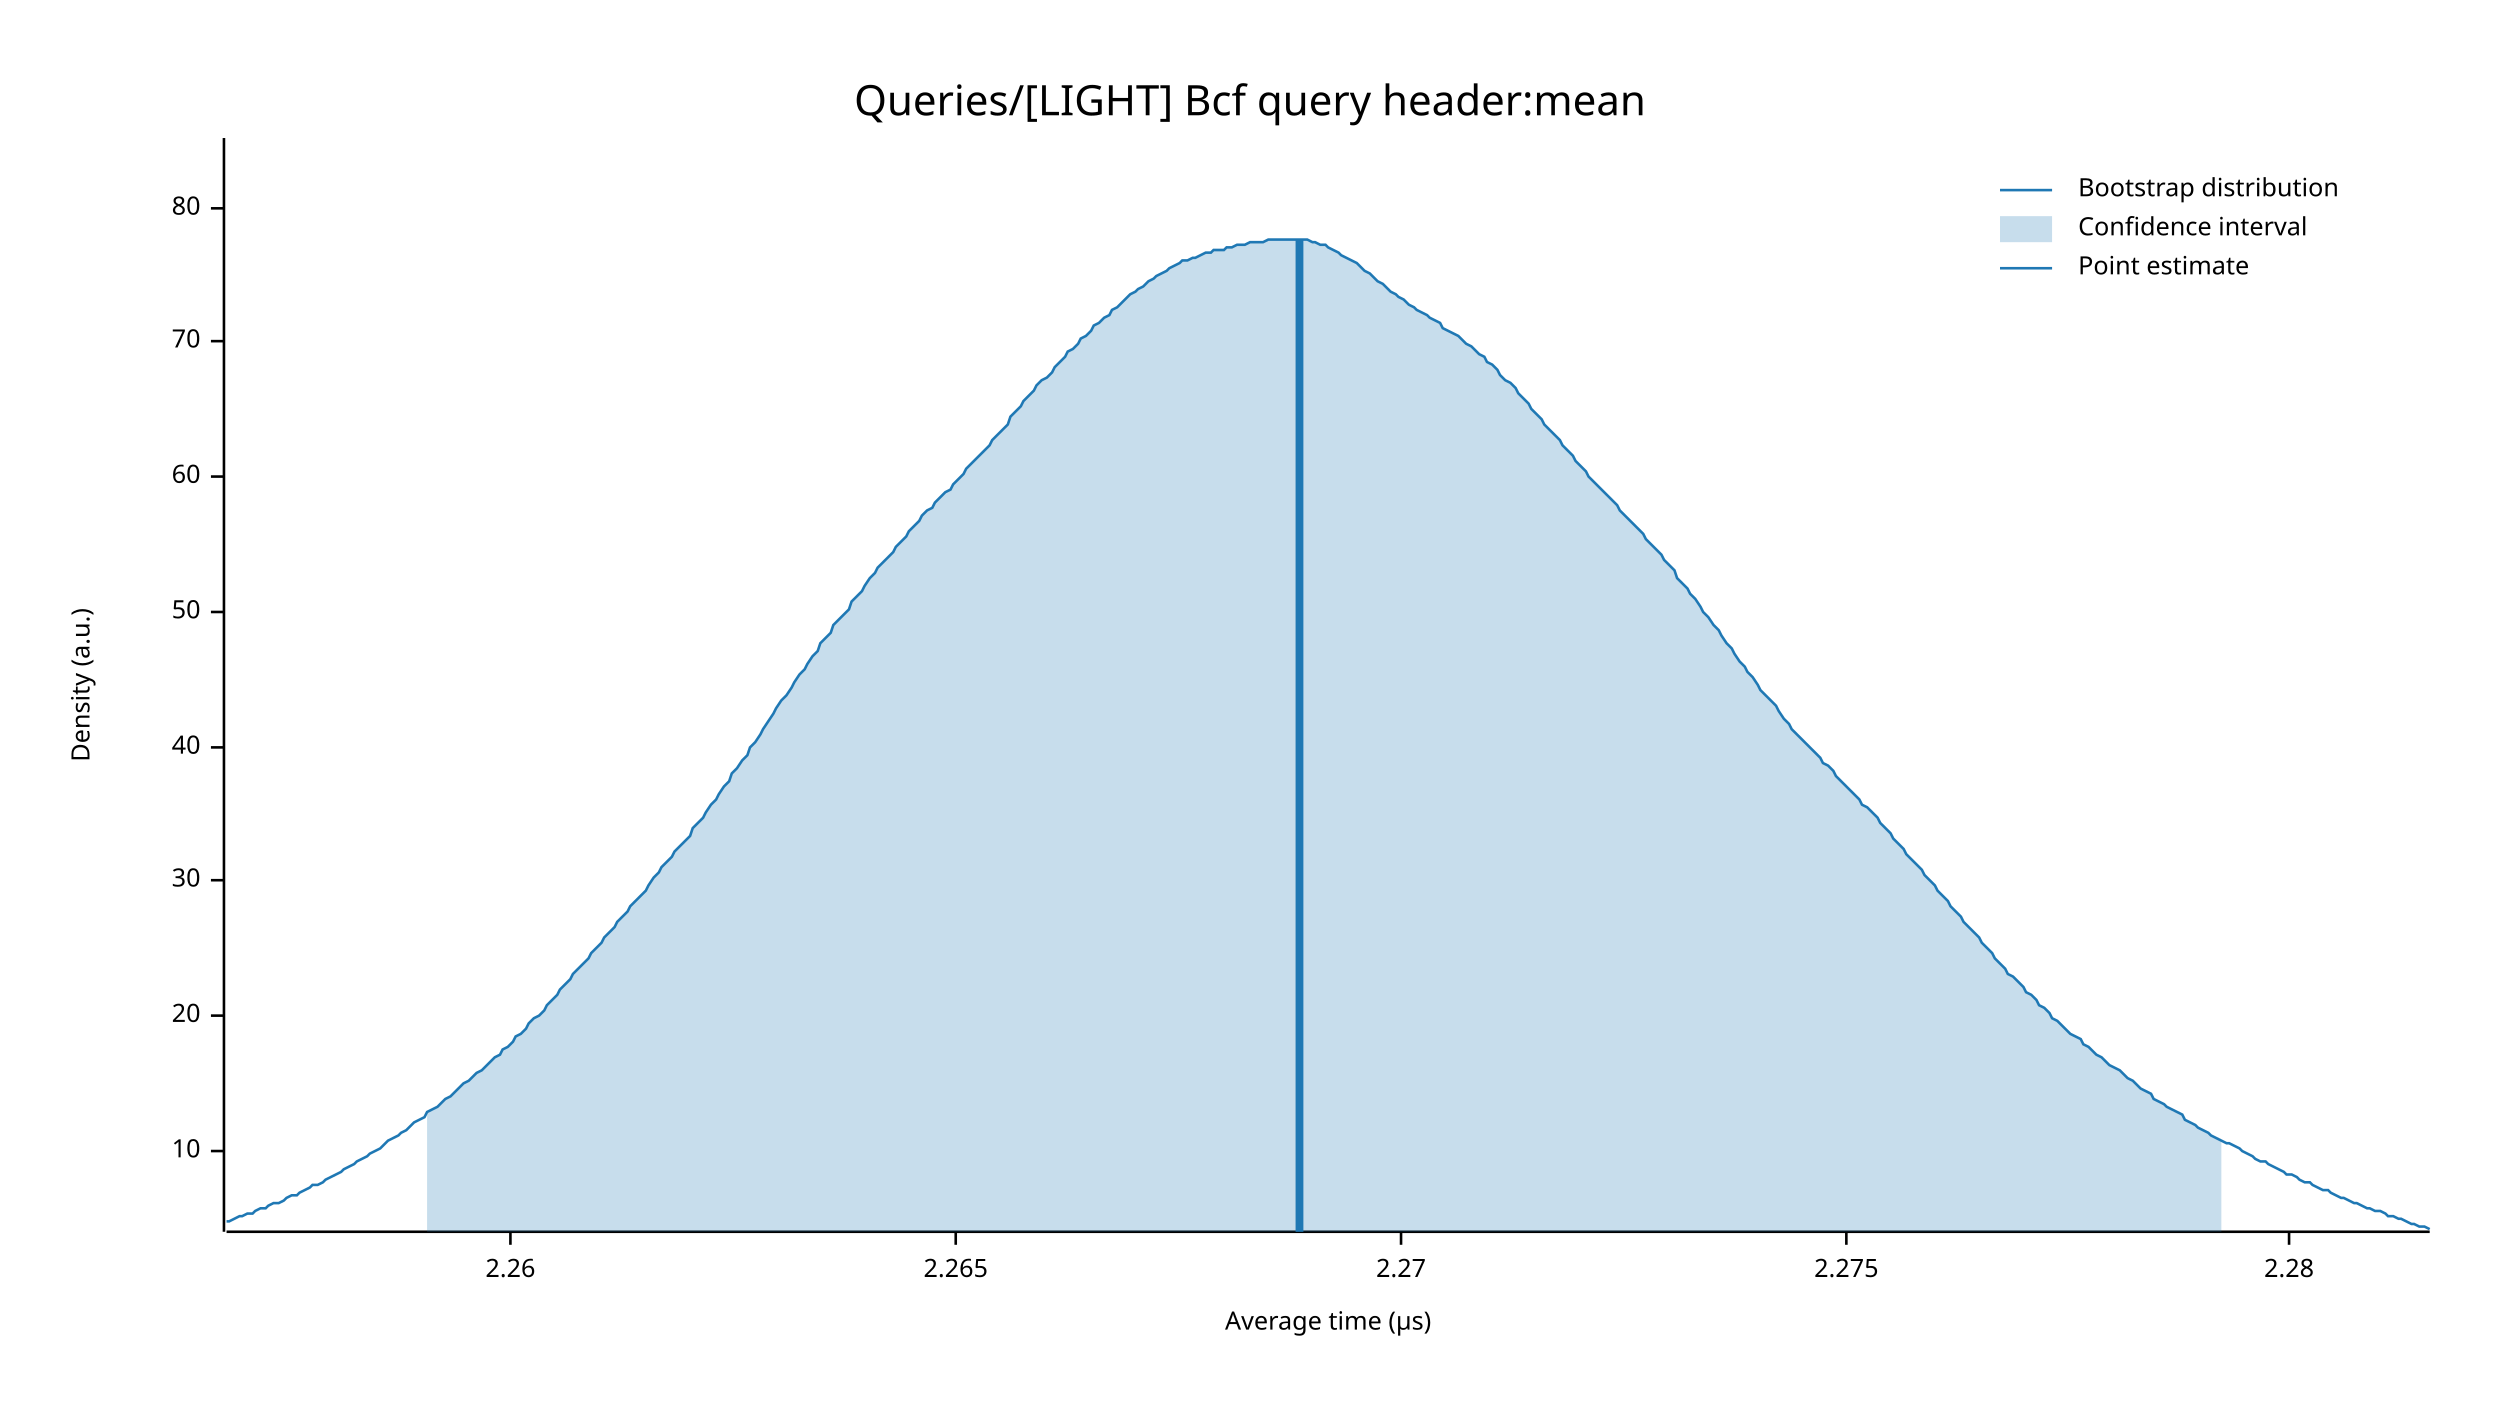
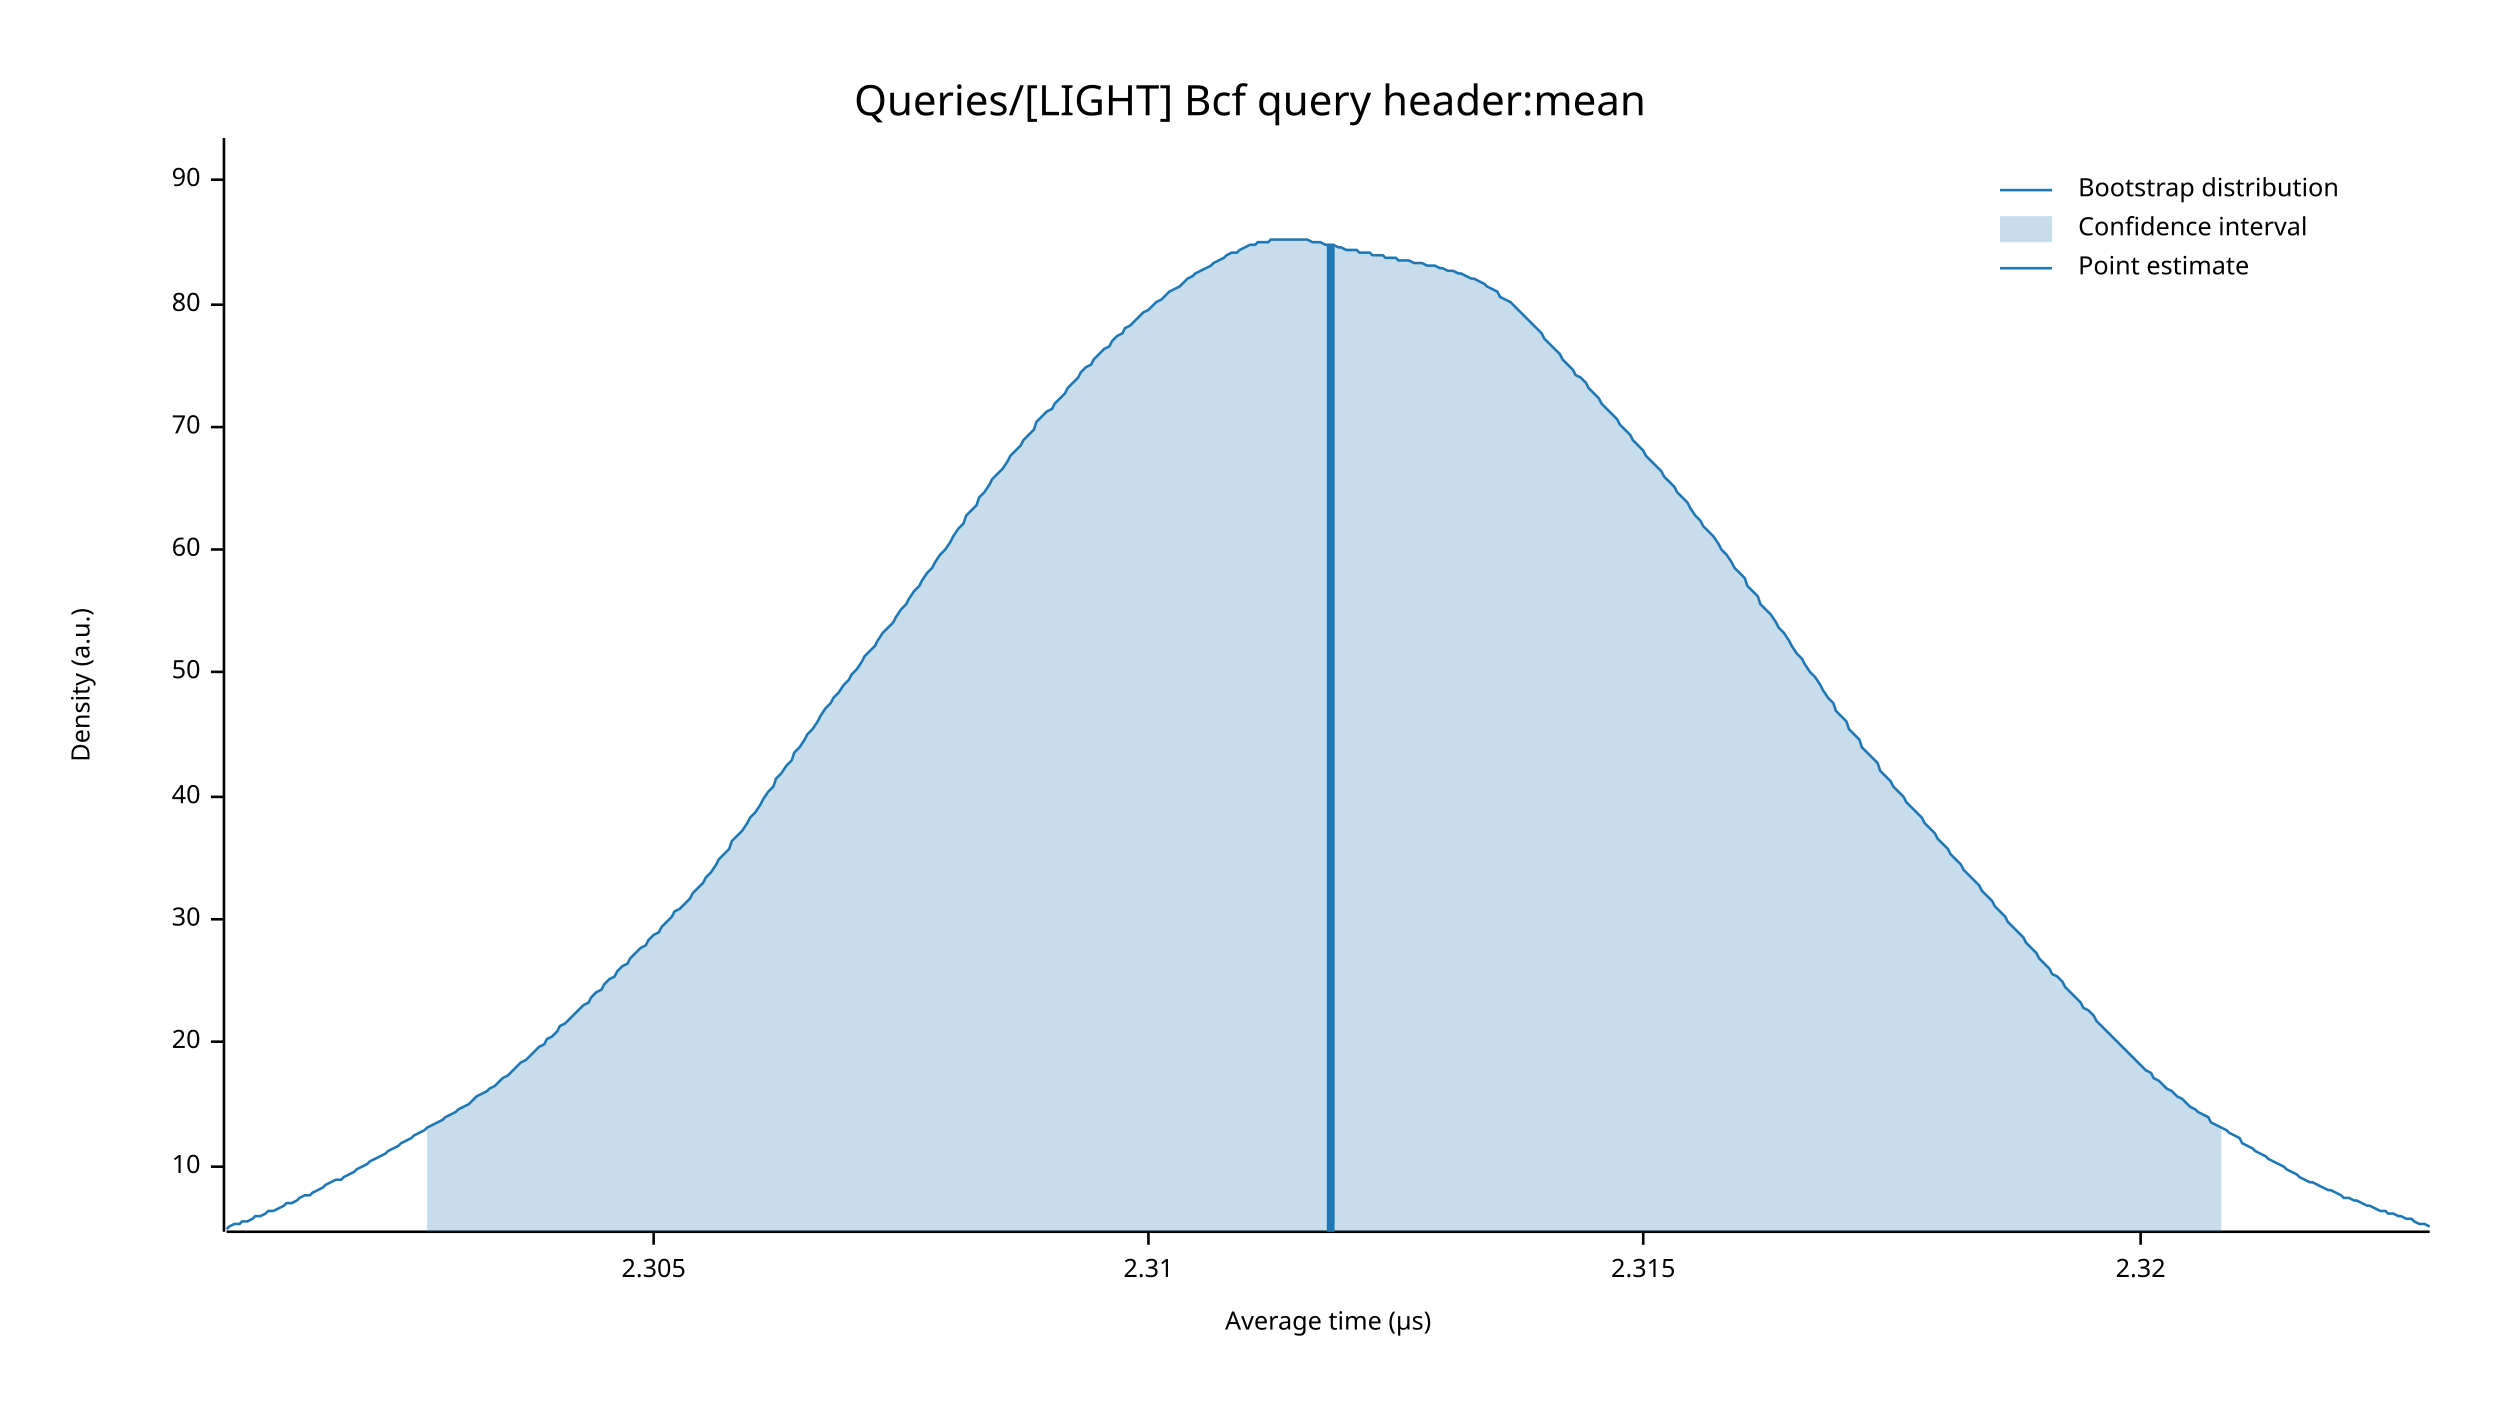
<svg xmlns="http://www.w3.org/2000/svg" width="960" height="540" viewBox="0 0 960 540">
  <text x="480" y="32" dy="0.76em" text-anchor="middle" font-family="sans-serif" font-size="16.129" opacity="1" fill="#000000">
Queries/[LIGHT] Bcf query header:mean
</text>
  <text x="27" y="263" dy="0.76em" text-anchor="middle" font-family="sans-serif" font-size="9.677" opacity="1" fill="#000000" transform="rotate(270, 27, 263)">
Density (a.u.)
</text>
  <text x="510" y="513" dy="-0.5ex" text-anchor="middle" font-family="sans-serif" font-size="9.677" opacity="1" fill="#000000">
Average time (µs)
</text>
  <polyline fill="none" opacity="1" stroke="#000000" stroke-width="1" points="86,53 86,473 " />
-   <text x="77" y="442" dy="0.5ex" text-anchor="end" font-family="sans-serif" font-size="9.677" opacity="1" fill="#000000">
+   <text x="77" y="448" dy="0.5ex" text-anchor="end" font-family="sans-serif" font-size="9.677" opacity="1" fill="#000000">
10
</text>
-   <polyline fill="none" opacity="1" stroke="#000000" stroke-width="1" points="81,442 86,442 " />
-   <text x="77" y="390" dy="0.5ex" text-anchor="end" font-family="sans-serif" font-size="9.677" opacity="1" fill="#000000">
+   <polyline fill="none" opacity="1" stroke="#000000" stroke-width="1" points="81,448 86,448 " />
+   <text x="77" y="400" dy="0.5ex" text-anchor="end" font-family="sans-serif" font-size="9.677" opacity="1" fill="#000000">
20
</text>
-   <polyline fill="none" opacity="1" stroke="#000000" stroke-width="1" points="81,390 86,390 " />
-   <text x="77" y="338" dy="0.5ex" text-anchor="end" font-family="sans-serif" font-size="9.677" opacity="1" fill="#000000">
+   <polyline fill="none" opacity="1" stroke="#000000" stroke-width="1" points="81,400 86,400 " />
+   <text x="77" y="353" dy="0.5ex" text-anchor="end" font-family="sans-serif" font-size="9.677" opacity="1" fill="#000000">
30
</text>
-   <polyline fill="none" opacity="1" stroke="#000000" stroke-width="1" points="81,338 86,338 " />
-   <text x="77" y="287" dy="0.5ex" text-anchor="end" font-family="sans-serif" font-size="9.677" opacity="1" fill="#000000">
+   <polyline fill="none" opacity="1" stroke="#000000" stroke-width="1" points="81,353 86,353 " />
+   <text x="77" y="306" dy="0.5ex" text-anchor="end" font-family="sans-serif" font-size="9.677" opacity="1" fill="#000000">
40
</text>
-   <polyline fill="none" opacity="1" stroke="#000000" stroke-width="1" points="81,287 86,287 " />
-   <text x="77" y="235" dy="0.5ex" text-anchor="end" font-family="sans-serif" font-size="9.677" opacity="1" fill="#000000">
+   <polyline fill="none" opacity="1" stroke="#000000" stroke-width="1" points="81,306 86,306 " />
+   <text x="77" y="258" dy="0.5ex" text-anchor="end" font-family="sans-serif" font-size="9.677" opacity="1" fill="#000000">
50
</text>
-   <polyline fill="none" opacity="1" stroke="#000000" stroke-width="1" points="81,235 86,235 " />
-   <text x="77" y="183" dy="0.5ex" text-anchor="end" font-family="sans-serif" font-size="9.677" opacity="1" fill="#000000">
+   <polyline fill="none" opacity="1" stroke="#000000" stroke-width="1" points="81,258 86,258 " />
+   <text x="77" y="211" dy="0.5ex" text-anchor="end" font-family="sans-serif" font-size="9.677" opacity="1" fill="#000000">
60
</text>
-   <polyline fill="none" opacity="1" stroke="#000000" stroke-width="1" points="81,183 86,183 " />
-   <text x="77" y="131" dy="0.5ex" text-anchor="end" font-family="sans-serif" font-size="9.677" opacity="1" fill="#000000">
+   <polyline fill="none" opacity="1" stroke="#000000" stroke-width="1" points="81,211 86,211 " />
+   <text x="77" y="164" dy="0.5ex" text-anchor="end" font-family="sans-serif" font-size="9.677" opacity="1" fill="#000000">
70
</text>
-   <polyline fill="none" opacity="1" stroke="#000000" stroke-width="1" points="81,131 86,131 " />
-   <text x="77" y="80" dy="0.5ex" text-anchor="end" font-family="sans-serif" font-size="9.677" opacity="1" fill="#000000">
+   <polyline fill="none" opacity="1" stroke="#000000" stroke-width="1" points="81,164 86,164 " />
+   <text x="77" y="117" dy="0.5ex" text-anchor="end" font-family="sans-serif" font-size="9.677" opacity="1" fill="#000000">
80
</text>
-   <polyline fill="none" opacity="1" stroke="#000000" stroke-width="1" points="81,80 86,80 " />
+   <polyline fill="none" opacity="1" stroke="#000000" stroke-width="1" points="81,117 86,117 " />
+   <text x="77" y="69" dy="0.5ex" text-anchor="end" font-family="sans-serif" font-size="9.677" opacity="1" fill="#000000">
+ 90
+ </text>
+   <polyline fill="none" opacity="1" stroke="#000000" stroke-width="1" points="81,69 86,69 " />
  <polyline fill="none" opacity="1" stroke="#000000" stroke-width="1" points="87,473 933,473 " />
-   <text x="196" y="483" dy="0.76em" text-anchor="middle" font-family="sans-serif" font-size="9.677" opacity="1" fill="#000000">
- 2.26
+   <text x="251" y="483" dy="0.76em" text-anchor="middle" font-family="sans-serif" font-size="9.677" opacity="1" fill="#000000">
+ 2.305
</text>
-   <polyline fill="none" opacity="1" stroke="#000000" stroke-width="1" points="196,473 196,478 " />
-   <text x="367" y="483" dy="0.76em" text-anchor="middle" font-family="sans-serif" font-size="9.677" opacity="1" fill="#000000">
- 2.265
+   <polyline fill="none" opacity="1" stroke="#000000" stroke-width="1" points="251,473 251,478 " />
+   <text x="441" y="483" dy="0.76em" text-anchor="middle" font-family="sans-serif" font-size="9.677" opacity="1" fill="#000000">
+ 2.31
</text>
-   <polyline fill="none" opacity="1" stroke="#000000" stroke-width="1" points="367,473 367,478 " />
-   <text x="538" y="483" dy="0.76em" text-anchor="middle" font-family="sans-serif" font-size="9.677" opacity="1" fill="#000000">
- 2.27
+   <polyline fill="none" opacity="1" stroke="#000000" stroke-width="1" points="441,473 441,478 " />
+   <text x="631" y="483" dy="0.76em" text-anchor="middle" font-family="sans-serif" font-size="9.677" opacity="1" fill="#000000">
+ 2.315
</text>
-   <polyline fill="none" opacity="1" stroke="#000000" stroke-width="1" points="538,473 538,478 " />
-   <text x="709" y="483" dy="0.76em" text-anchor="middle" font-family="sans-serif" font-size="9.677" opacity="1" fill="#000000">
- 2.275
+   <polyline fill="none" opacity="1" stroke="#000000" stroke-width="1" points="631,473 631,478 " />
+   <text x="822" y="483" dy="0.76em" text-anchor="middle" font-family="sans-serif" font-size="9.677" opacity="1" fill="#000000">
+ 2.32
</text>
-   <polyline fill="none" opacity="1" stroke="#000000" stroke-width="1" points="709,473 709,478 " />
-   <text x="879" y="483" dy="0.76em" text-anchor="middle" font-family="sans-serif" font-size="9.677" opacity="1" fill="#000000">
- 2.28
- </text>
-   <polyline fill="none" opacity="1" stroke="#000000" stroke-width="1" points="879,473 879,478 " />
-   <polyline fill="none" opacity="1" stroke="#1F78B4" stroke-width="1" points="87,469 88,469 90,468 92,467 93,467 95,466 97,466 98,465 100,464 102,464 103,463 105,462 107,462 109,461 110,460 112,459 114,459 115,458 117,457 119,456 120,455 122,455 124,454 125,453 127,452 129,451 131,450 132,449 134,448 136,447 137,446 139,445 141,444 142,443 144,442 146,441 148,439 149,438 151,437 153,436 154,435 156,434 158,432 159,431 161,430 163,429 164,427 166,426 168,425 170,423 171,422 173,421 175,419 176,418 178,416 180,415 181,414 183,412 185,411 187,409 188,408 190,406 192,405 193,403 195,402 197,400 198,398 200,397 202,395 203,393 205,391 207,390 209,388 210,386 212,384 214,382 215,380 217,378 219,376 220,374 222,372 224,370 226,368 227,366 229,364 231,362 232,360 234,358 236,356 237,354 239,352 241,350 242,348 244,346 246,344 248,342 249,340 251,337 253,335 254,333 256,331 258,329 259,327 261,325 263,323 265,321 266,318 268,316 270,314 271,312 273,309 275,307 276,305 278,302 280,300 281,297 283,295 285,292 287,290 288,287 290,285 292,282 293,280 295,277 297,274 298,272 300,269 302,267 304,264 305,262 307,259 309,257 310,255 312,252 314,250 315,247 317,245 319,243 320,240 322,238 324,236 326,234 327,231 329,229 331,227 332,225 334,222 336,220 337,218 339,216 341,214 343,212 344,210 346,208 348,206 349,204 351,202 353,200 354,198 356,196 358,195 359,193 361,191 363,189 365,188 366,186 368,184 370,182 371,180 373,178 375,176 376,175 378,173 380,171 381,169 383,167 385,165 387,163 388,160 390,158 392,156 393,154 395,152 397,150 398,148 400,146 402,145 404,143 405,141 407,139 409,137 410,135 412,134 414,132 415,130 417,129 419,127 420,125 422,124 424,122 426,121 427,119 429,118 431,116 432,115 434,113 436,112 437,111 439,110 441,108 443,107 444,106 446,105 448,104 449,103 451,102 453,101 454,100 456,100 458,99 459,99 461,98 463,97 465,97 466,96 468,96 470,96 471,95 473,95 475,94 476,94 478,94 480,93 482,93 483,93 485,93 487,92 488,92 490,92 492,92 493,92 495,92 497,92 498,92 500,92 502,92 504,93 505,93 507,94 509,94 510,95 512,96 514,97 515,98 517,99 519,100 521,101 522,102 524,104 526,105 527,106 529,108 531,109 532,110 534,112 536,113 537,114 539,115 541,117 543,118 544,119 546,120 548,121 549,122 551,123 553,124 554,126 556,127 558,128 560,129 561,130 563,132 565,133 566,134 568,136 570,137 571,139 573,140 575,142 576,144 578,146 580,147 582,149 583,151 585,153 587,155 588,157 590,159 592,161 593,163 595,165 597,167 599,169 600,171 602,173 604,175 605,177 607,179 609,181 610,183 612,185 614,187 615,188 617,190 619,192 621,194 622,196 624,198 626,200 627,201 629,203 631,205 632,207 634,209 636,211 638,213 639,215 641,217 643,219 644,222 646,224 648,226 649,228 651,230 653,233 654,235 656,237 658,240 660,242 661,244 663,247 665,249 666,251 668,254 670,256 671,258 673,260 675,263 676,265 678,267 680,269 682,271 683,273 685,276 687,278 688,280 690,282 692,284 693,285 695,287 697,289 699,291 700,293 702,294 704,296 705,298 707,300 709,302 710,303 712,305 714,307 715,309 717,310 719,312 721,314 722,316 724,318 726,320 727,322 729,324 731,326 732,328 734,330 736,332 738,334 739,336 741,338 743,340 744,342 746,344 748,346 749,348 751,350 753,352 754,354 756,356 758,358 760,360 761,362 763,364 765,366 766,368 768,370 770,372 771,374 773,375 775,377 777,379 778,381 780,382 782,384 783,386 785,387 787,389 788,391 790,392 792,394 793,395 795,397 797,398 799,399 800,401 802,402 804,404 805,405 807,406 809,408 810,409 812,410 814,411 816,413 817,414 819,415 821,417 822,418 824,419 826,420 827,422 829,423 831,424 832,425 834,426 836,427 838,428 839,430 841,431 843,432 844,433 846,434 848,435 849,436 851,437 853,438 855,439 856,439 858,440 860,441 861,442 863,443 865,444 866,445 868,446 870,446 871,447 873,448 875,449 877,450 878,451 880,451 882,452 883,453 885,454 887,454 888,455 890,456 892,457 894,457 895,458 897,459 899,460 900,460 902,461 904,462 905,462 907,463 909,464 910,464 912,465 914,465 916,466 917,467 919,467 921,468 922,468 924,469 926,470 927,470 929,471 931,471 933,472 " />
-   <polygon opacity="0.25" fill="#1F78B4" points="164,427 166,426 168,425 170,423 171,422 173,421 175,419 176,418 178,416 180,415 181,414 183,412 185,411 187,409 188,408 190,406 192,405 193,403 195,402 197,400 198,398 200,397 202,395 203,393 205,391 207,390 209,388 210,386 212,384 214,382 215,380 217,378 219,376 220,374 222,372 224,370 226,368 227,366 229,364 231,362 232,360 234,358 236,356 237,354 239,352 241,350 242,348 244,346 246,344 248,342 249,340 251,337 253,335 254,333 256,331 258,329 259,327 261,325 263,323 265,321 266,318 268,316 270,314 271,312 273,309 275,307 276,305 278,302 280,300 281,297 283,295 285,292 287,290 288,287 290,285 292,282 293,280 295,277 297,274 298,272 300,269 302,267 304,264 305,262 307,259 309,257 310,255 312,252 314,250 315,247 317,245 319,243 320,240 322,238 324,236 326,234 327,231 329,229 331,227 332,225 334,222 336,220 337,218 339,216 341,214 343,212 344,210 346,208 348,206 349,204 351,202 353,200 354,198 356,196 358,195 359,193 361,191 363,189 365,188 366,186 368,184 370,182 371,180 373,178 375,176 376,175 378,173 380,171 381,169 383,167 385,165 387,163 388,160 390,158 392,156 393,154 395,152 397,150 398,148 400,146 402,145 404,143 405,141 407,139 409,137 410,135 412,134 414,132 415,130 417,129 419,127 420,125 422,124 424,122 426,121 427,119 429,118 431,116 432,115 434,113 436,112 437,111 439,110 441,108 443,107 444,106 446,105 448,104 449,103 451,102 453,101 454,100 456,100 458,99 459,99 461,98 463,97 465,97 466,96 468,96 470,96 471,95 473,95 475,94 476,94 478,94 480,93 482,93 483,93 485,93 487,92 488,92 490,92 492,92 493,92 495,92 497,92 498,92 500,92 502,92 504,93 505,93 507,94 509,94 510,95 512,96 514,97 515,98 517,99 519,100 521,101 522,102 524,104 526,105 527,106 529,108 531,109 532,110 534,112 536,113 537,114 539,115 541,117 543,118 544,119 546,120 548,121 549,122 551,123 553,124 554,126 556,127 558,128 560,129 561,130 563,132 565,133 566,134 568,136 570,137 571,139 573,140 575,142 576,144 578,146 580,147 582,149 583,151 585,153 587,155 588,157 590,159 592,161 593,163 595,165 597,167 599,169 600,171 602,173 604,175 605,177 607,179 609,181 610,183 612,185 614,187 615,188 617,190 619,192 621,194 622,196 624,198 626,200 627,201 629,203 631,205 632,207 634,209 636,211 638,213 639,215 641,217 643,219 644,222 646,224 648,226 649,228 651,230 653,233 654,235 656,237 658,240 660,242 661,244 663,247 665,249 666,251 668,254 670,256 671,258 673,260 675,263 676,265 678,267 680,269 682,271 683,273 685,276 687,278 688,280 690,282 692,284 693,285 695,287 697,289 699,291 700,293 702,294 704,296 705,298 707,300 709,302 710,303 712,305 714,307 715,309 717,310 719,312 721,314 722,316 724,318 726,320 727,322 729,324 731,326 732,328 734,330 736,332 738,334 739,336 741,338 743,340 744,342 746,344 748,346 749,348 751,350 753,352 754,354 756,356 758,358 760,360 761,362 763,364 765,366 766,368 768,370 770,372 771,374 773,375 775,377 777,379 778,381 780,382 782,384 783,386 785,387 787,389 788,391 790,392 792,394 793,395 795,397 797,398 799,399 800,401 802,402 804,404 805,405 807,406 809,408 810,409 812,410 814,411 816,413 817,414 819,415 821,417 822,418 824,419 826,420 827,422 829,423 831,424 832,425 834,426 836,427 838,428 839,430 841,431 843,432 844,433 846,434 848,435 849,436 851,437 853,438 853,473 164,473 " />
-   <polyline fill="none" opacity="1" stroke="#1F78B4" stroke-width="3" points="499,473 499,92 " />
+   <polyline fill="none" opacity="1" stroke="#000000" stroke-width="1" points="822,473 822,478 " />
+   <polyline fill="none" opacity="1" stroke="#1F78B4" stroke-width="1" points="87,472 88,471 90,470 92,470 93,469 95,469 97,468 98,467 100,467 102,466 103,465 105,465 107,464 109,463 110,462 112,462 114,461 115,460 117,459 119,459 120,458 122,457 124,456 125,455 127,454 129,453 131,453 132,452 134,451 136,450 137,449 139,448 141,447 142,446 144,445 146,444 148,443 149,442 151,441 153,440 154,439 156,438 158,437 159,436 161,435 163,434 164,433 166,432 168,431 170,430 171,429 173,428 175,427 176,426 178,425 180,424 181,423 183,421 185,420 187,419 188,418 190,417 192,415 193,414 195,413 197,411 198,410 200,408 202,407 203,406 205,404 207,402 209,401 210,399 212,398 214,396 215,394 217,393 219,391 220,390 222,388 224,386 226,385 227,383 229,381 231,380 232,378 234,376 236,375 237,373 239,371 241,370 242,368 244,366 246,364 248,363 249,361 251,359 253,358 254,356 256,354 258,352 259,350 261,349 263,347 265,345 266,343 268,341 270,339 271,337 273,335 275,332 276,330 278,328 280,326 281,323 283,321 285,319 287,316 288,314 290,312 292,309 293,307 295,304 297,302 298,299 300,297 302,294 304,292 305,289 307,287 309,284 310,282 312,280 314,277 315,275 317,272 319,270 320,268 322,266 324,263 326,261 327,259 329,257 331,254 332,252 334,250 336,248 337,246 339,243 341,241 343,239 344,237 346,234 348,232 349,230 351,227 353,225 354,223 356,220 358,218 359,216 361,213 363,211 365,208 366,206 368,203 370,201 371,198 373,196 375,194 376,191 378,189 380,186 381,184 383,182 385,180 387,177 388,175 390,173 392,171 393,169 395,167 397,165 398,162 400,160 402,158 404,157 405,155 407,153 409,151 410,149 412,147 414,145 415,143 417,141 419,140 420,138 422,136 424,134 426,133 427,131 429,129 431,128 432,126 434,125 436,123 437,122 439,120 441,119 443,117 444,116 446,115 448,113 449,112 451,111 453,110 454,109 456,107 458,106 459,105 461,104 463,103 465,102 466,101 468,100 470,99 471,98 473,97 475,97 476,96 478,95 480,94 482,94 483,93 485,93 487,93 488,92 490,92 492,92 493,92 495,92 497,92 498,92 500,92 502,92 504,93 505,93 507,93 509,94 510,94 512,94 514,95 515,95 517,96 519,96 521,96 522,97 524,97 526,97 527,98 529,98 531,98 532,99 534,99 536,99 537,100 539,100 541,100 543,101 544,101 546,101 548,102 549,102 551,102 553,103 554,103 556,104 558,104 560,105 561,105 563,106 565,107 566,107 568,108 570,109 571,110 573,111 575,112 576,114 578,115 580,116 582,118 583,119 585,121 587,123 588,124 590,126 592,128 593,130 595,132 597,134 599,136 600,138 602,140 604,142 605,144 607,145 609,147 610,149 612,151 614,153 615,155 617,157 619,159 621,161 622,163 624,165 626,167 627,169 629,171 631,173 632,175 634,177 636,179 638,181 639,183 641,185 643,187 644,189 646,191 648,193 649,195 651,198 653,200 654,202 656,204 658,206 660,209 661,211 663,213 665,216 666,218 668,220 670,222 671,225 673,227 675,229 676,232 678,234 680,236 682,239 683,241 685,243 687,246 688,248 690,251 692,253 693,255 695,258 697,260 699,263 700,265 702,268 704,270 705,273 707,275 709,277 710,280 712,282 714,284 715,287 717,289 719,291 721,293 722,296 724,298 726,300 727,302 729,304 731,306 732,308 734,310 736,312 738,314 739,316 741,318 743,320 744,322 746,324 748,326 749,328 751,330 753,332 754,334 756,336 758,338 760,340 761,342 763,344 765,346 766,348 768,350 770,352 771,354 773,356 775,358 777,360 778,362 780,364 782,366 783,368 785,370 787,372 788,374 790,375 792,377 793,379 795,381 797,383 799,385 800,387 802,388 804,390 805,392 807,394 809,396 810,397 812,399 814,401 816,403 817,404 819,406 821,408 822,409 824,411 826,412 827,414 829,415 831,417 832,418 834,419 836,421 838,422 839,423 841,425 843,426 844,427 846,428 848,429 849,431 851,432 853,433 855,434 856,435 858,436 860,437 861,439 863,440 865,441 866,442 868,443 870,444 871,445 873,446 875,447 877,448 878,449 880,450 882,451 883,452 885,453 887,454 888,454 890,455 892,456 894,457 895,457 897,458 899,459 900,460 902,460 904,461 905,461 907,462 909,463 910,463 912,464 914,465 916,465 917,466 919,466 921,467 922,467 924,468 926,468 927,469 929,470 931,470 933,471 " />
+   <polygon opacity="0.25" fill="#1F78B4" points="164,433 166,432 168,431 170,430 171,429 173,428 175,427 176,426 178,425 180,424 181,423 183,421 185,420 187,419 188,418 190,417 192,415 193,414 195,413 197,411 198,410 200,408 202,407 203,406 205,404 207,402 209,401 210,399 212,398 214,396 215,394 217,393 219,391 220,390 222,388 224,386 226,385 227,383 229,381 231,380 232,378 234,376 236,375 237,373 239,371 241,370 242,368 244,366 246,364 248,363 249,361 251,359 253,358 254,356 256,354 258,352 259,350 261,349 263,347 265,345 266,343 268,341 270,339 271,337 273,335 275,332 276,330 278,328 280,326 281,323 283,321 285,319 287,316 288,314 290,312 292,309 293,307 295,304 297,302 298,299 300,297 302,294 304,292 305,289 307,287 309,284 310,282 312,280 314,277 315,275 317,272 319,270 320,268 322,266 324,263 326,261 327,259 329,257 331,254 332,252 334,250 336,248 337,246 339,243 341,241 343,239 344,237 346,234 348,232 349,230 351,227 353,225 354,223 356,220 358,218 359,216 361,213 363,211 365,208 366,206 368,203 370,201 371,198 373,196 375,194 376,191 378,189 380,186 381,184 383,182 385,180 387,177 388,175 390,173 392,171 393,169 395,167 397,165 398,162 400,160 402,158 404,157 405,155 407,153 409,151 410,149 412,147 414,145 415,143 417,141 419,140 420,138 422,136 424,134 426,133 427,131 429,129 431,128 432,126 434,125 436,123 437,122 439,120 441,119 443,117 444,116 446,115 448,113 449,112 451,111 453,110 454,109 456,107 458,106 459,105 461,104 463,103 465,102 466,101 468,100 470,99 471,98 473,97 475,97 476,96 478,95 480,94 482,94 483,93 485,93 487,93 488,92 490,92 492,92 493,92 495,92 497,92 498,92 500,92 502,92 504,93 505,93 507,93 509,94 510,94 512,94 514,95 515,95 517,96 519,96 521,96 522,97 524,97 526,97 527,98 529,98 531,98 532,99 534,99 536,99 537,100 539,100 541,100 543,101 544,101 546,101 548,102 549,102 551,102 553,103 554,103 556,104 558,104 560,105 561,105 563,106 565,107 566,107 568,108 570,109 571,110 573,111 575,112 576,114 578,115 580,116 582,118 583,119 585,121 587,123 588,124 590,126 592,128 593,130 595,132 597,134 599,136 600,138 602,140 604,142 605,144 607,145 609,147 610,149 612,151 614,153 615,155 617,157 619,159 621,161 622,163 624,165 626,167 627,169 629,171 631,173 632,175 634,177 636,179 638,181 639,183 641,185 643,187 644,189 646,191 648,193 649,195 651,198 653,200 654,202 656,204 658,206 660,209 661,211 663,213 665,216 666,218 668,220 670,222 671,225 673,227 675,229 676,232 678,234 680,236 682,239 683,241 685,243 687,246 688,248 690,251 692,253 693,255 695,258 697,260 699,263 700,265 702,268 704,270 705,273 707,275 709,277 710,280 712,282 714,284 715,287 717,289 719,291 721,293 722,296 724,298 726,300 727,302 729,304 731,306 732,308 734,310 736,312 738,314 739,316 741,318 743,320 744,322 746,324 748,326 749,328 751,330 753,332 754,334 756,336 758,338 760,340 761,342 763,344 765,346 766,348 768,350 770,352 771,354 773,356 775,358 777,360 778,362 780,364 782,366 783,368 785,370 787,372 788,374 790,375 792,377 793,379 795,381 797,383 799,385 800,387 802,388 804,390 805,392 807,394 809,396 810,397 812,399 814,401 816,403 817,404 819,406 821,408 822,409 824,411 826,412 827,414 829,415 831,417 832,418 834,419 836,421 838,422 839,423 841,425 843,426 844,427 846,428 848,429 849,431 851,432 853,433 853,473 164,473 " />
+   <polyline fill="none" opacity="1" stroke="#1F78B4" stroke-width="3" points="511,473 511,94 " />
  <text x="798" y="68" dy="0.76em" text-anchor="start" font-family="sans-serif" font-size="9.677" opacity="1" fill="#000000">
Bootstrap distribution
</text>
  <text x="798" y="83" dy="0.76em" text-anchor="start" font-family="sans-serif" font-size="9.677" opacity="1" fill="#000000">
Confidence interval
</text>
  <text x="798" y="98" dy="0.76em" text-anchor="start" font-family="sans-serif" font-size="9.677" opacity="1" fill="#000000">
Point estimate
</text>
  <polyline fill="none" opacity="1" stroke="#1F78B4" stroke-width="1" points="768,73 788,73 " />
  <rect x="768" y="83" width="20" height="10" opacity="0.25" fill="#1F78B4" stroke="none" />
  <polyline fill="none" opacity="1" stroke="#1F78B4" stroke-width="1" points="768,103 788,103 " />
</svg>
